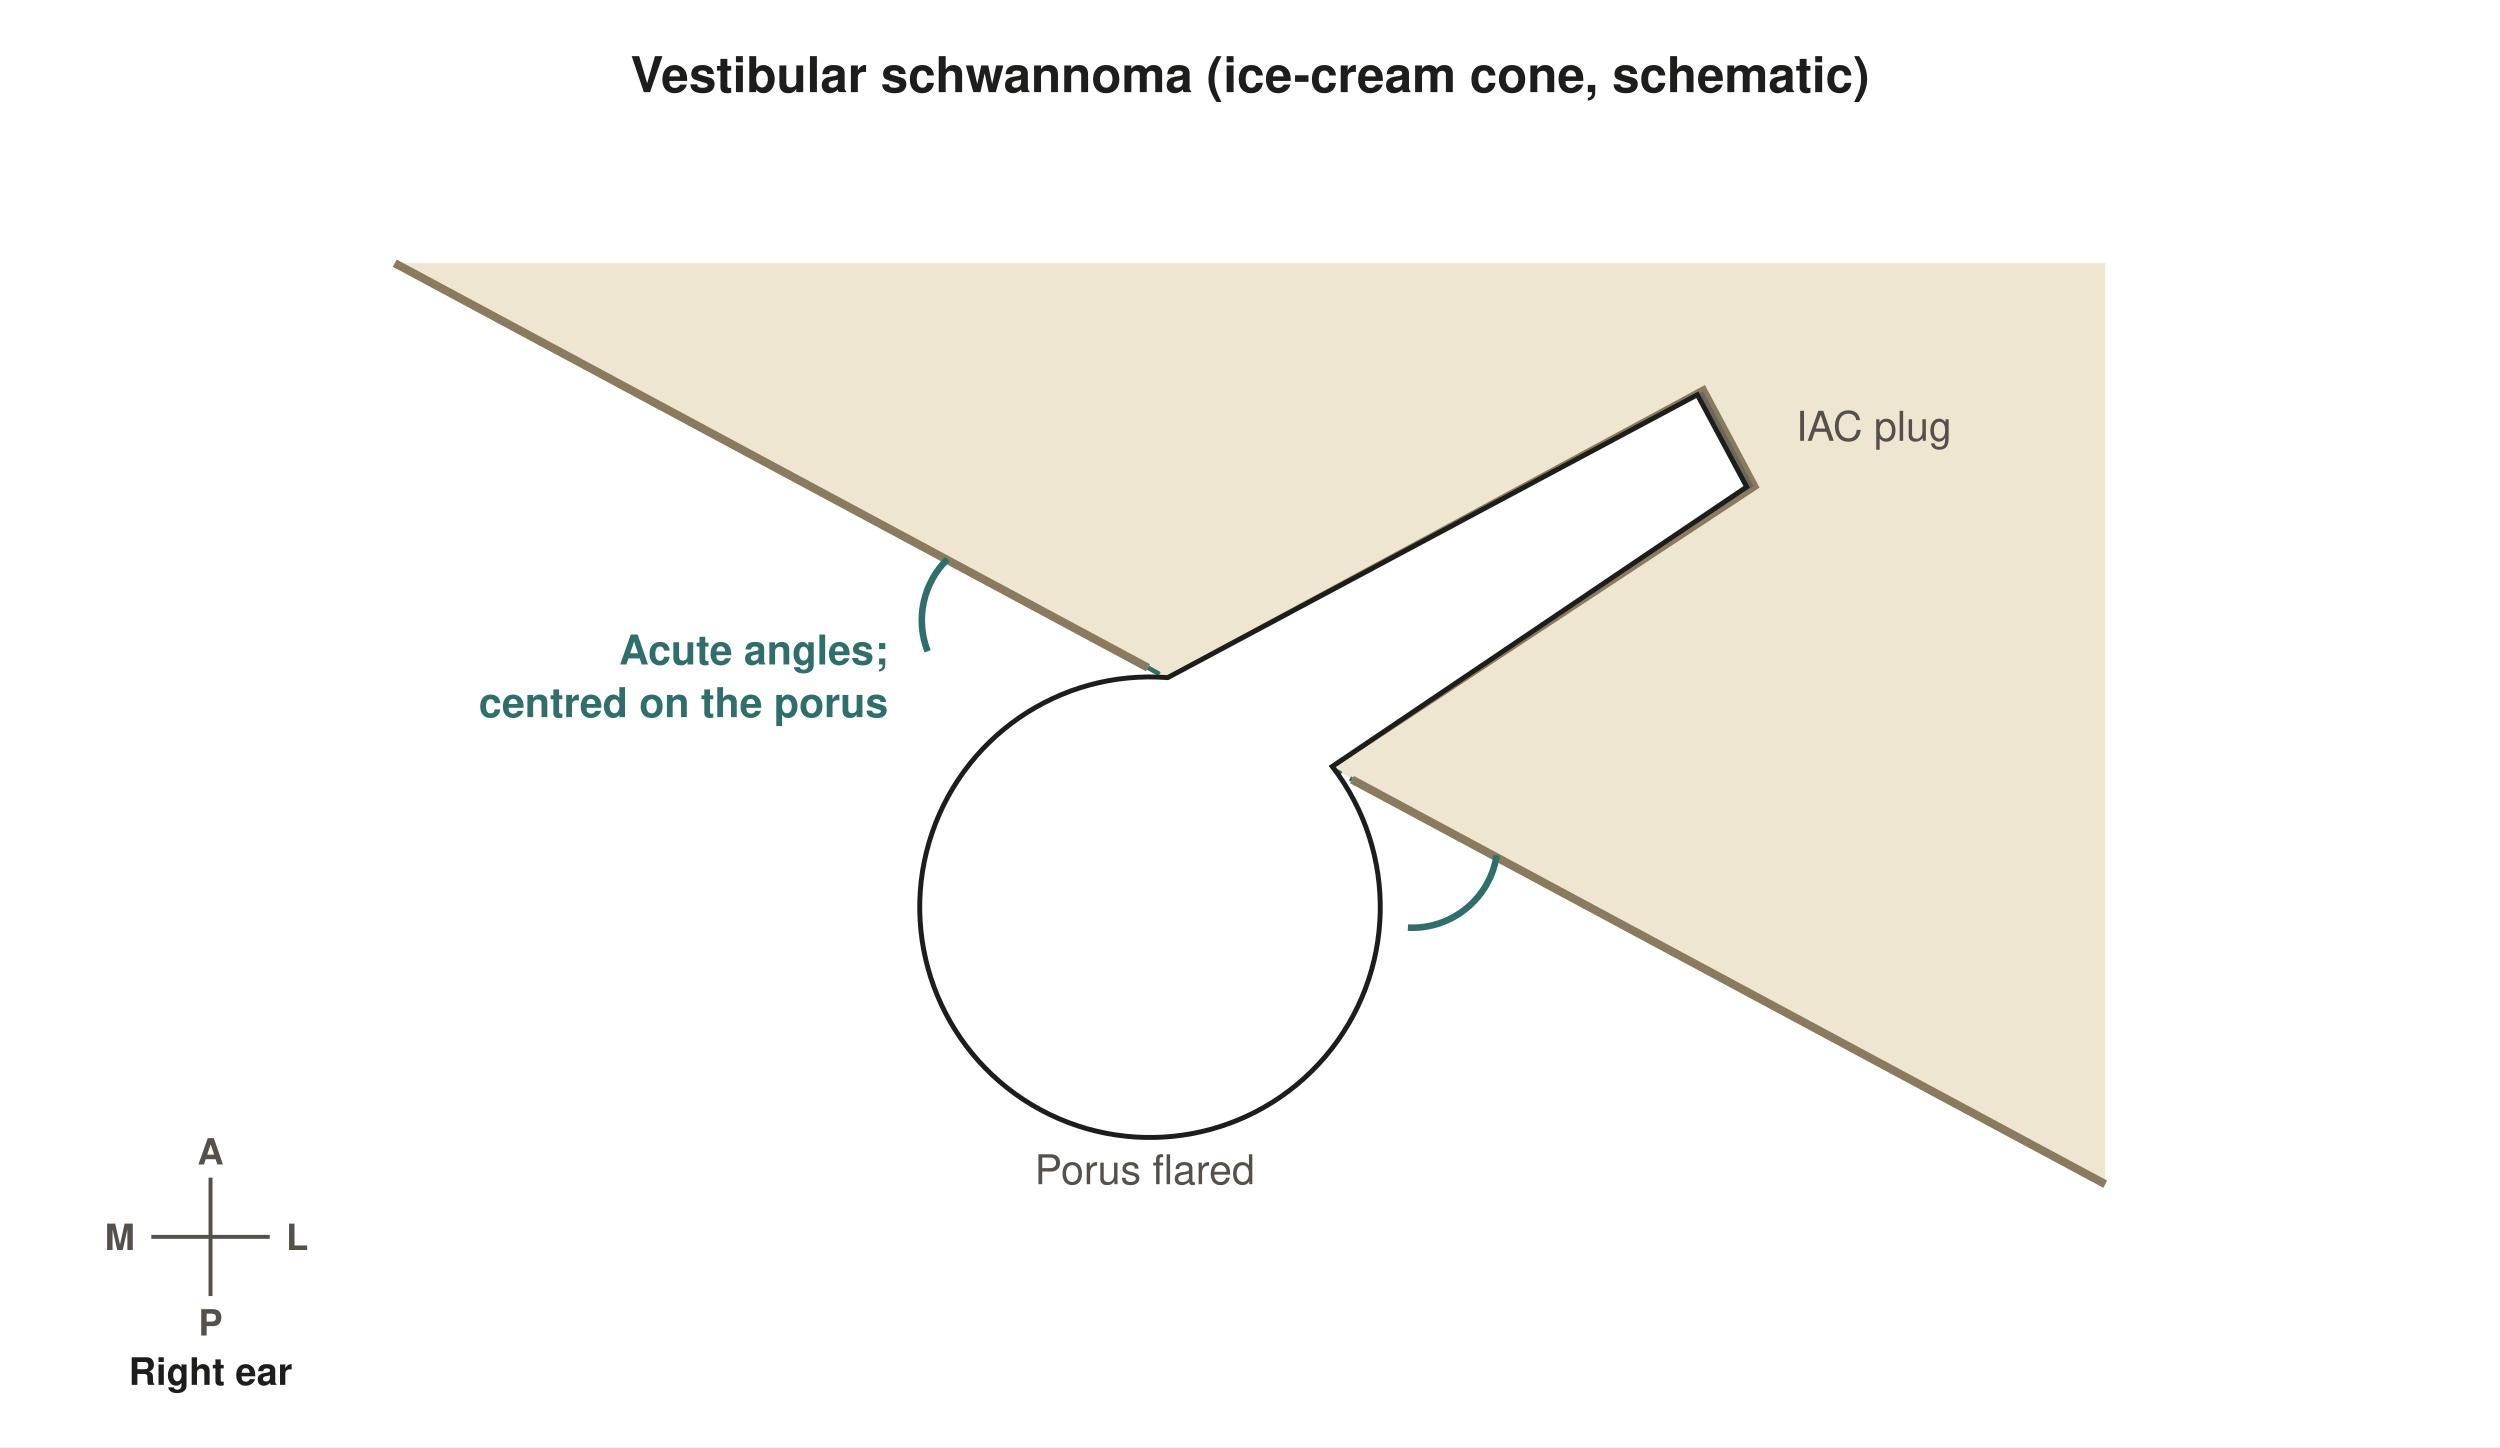
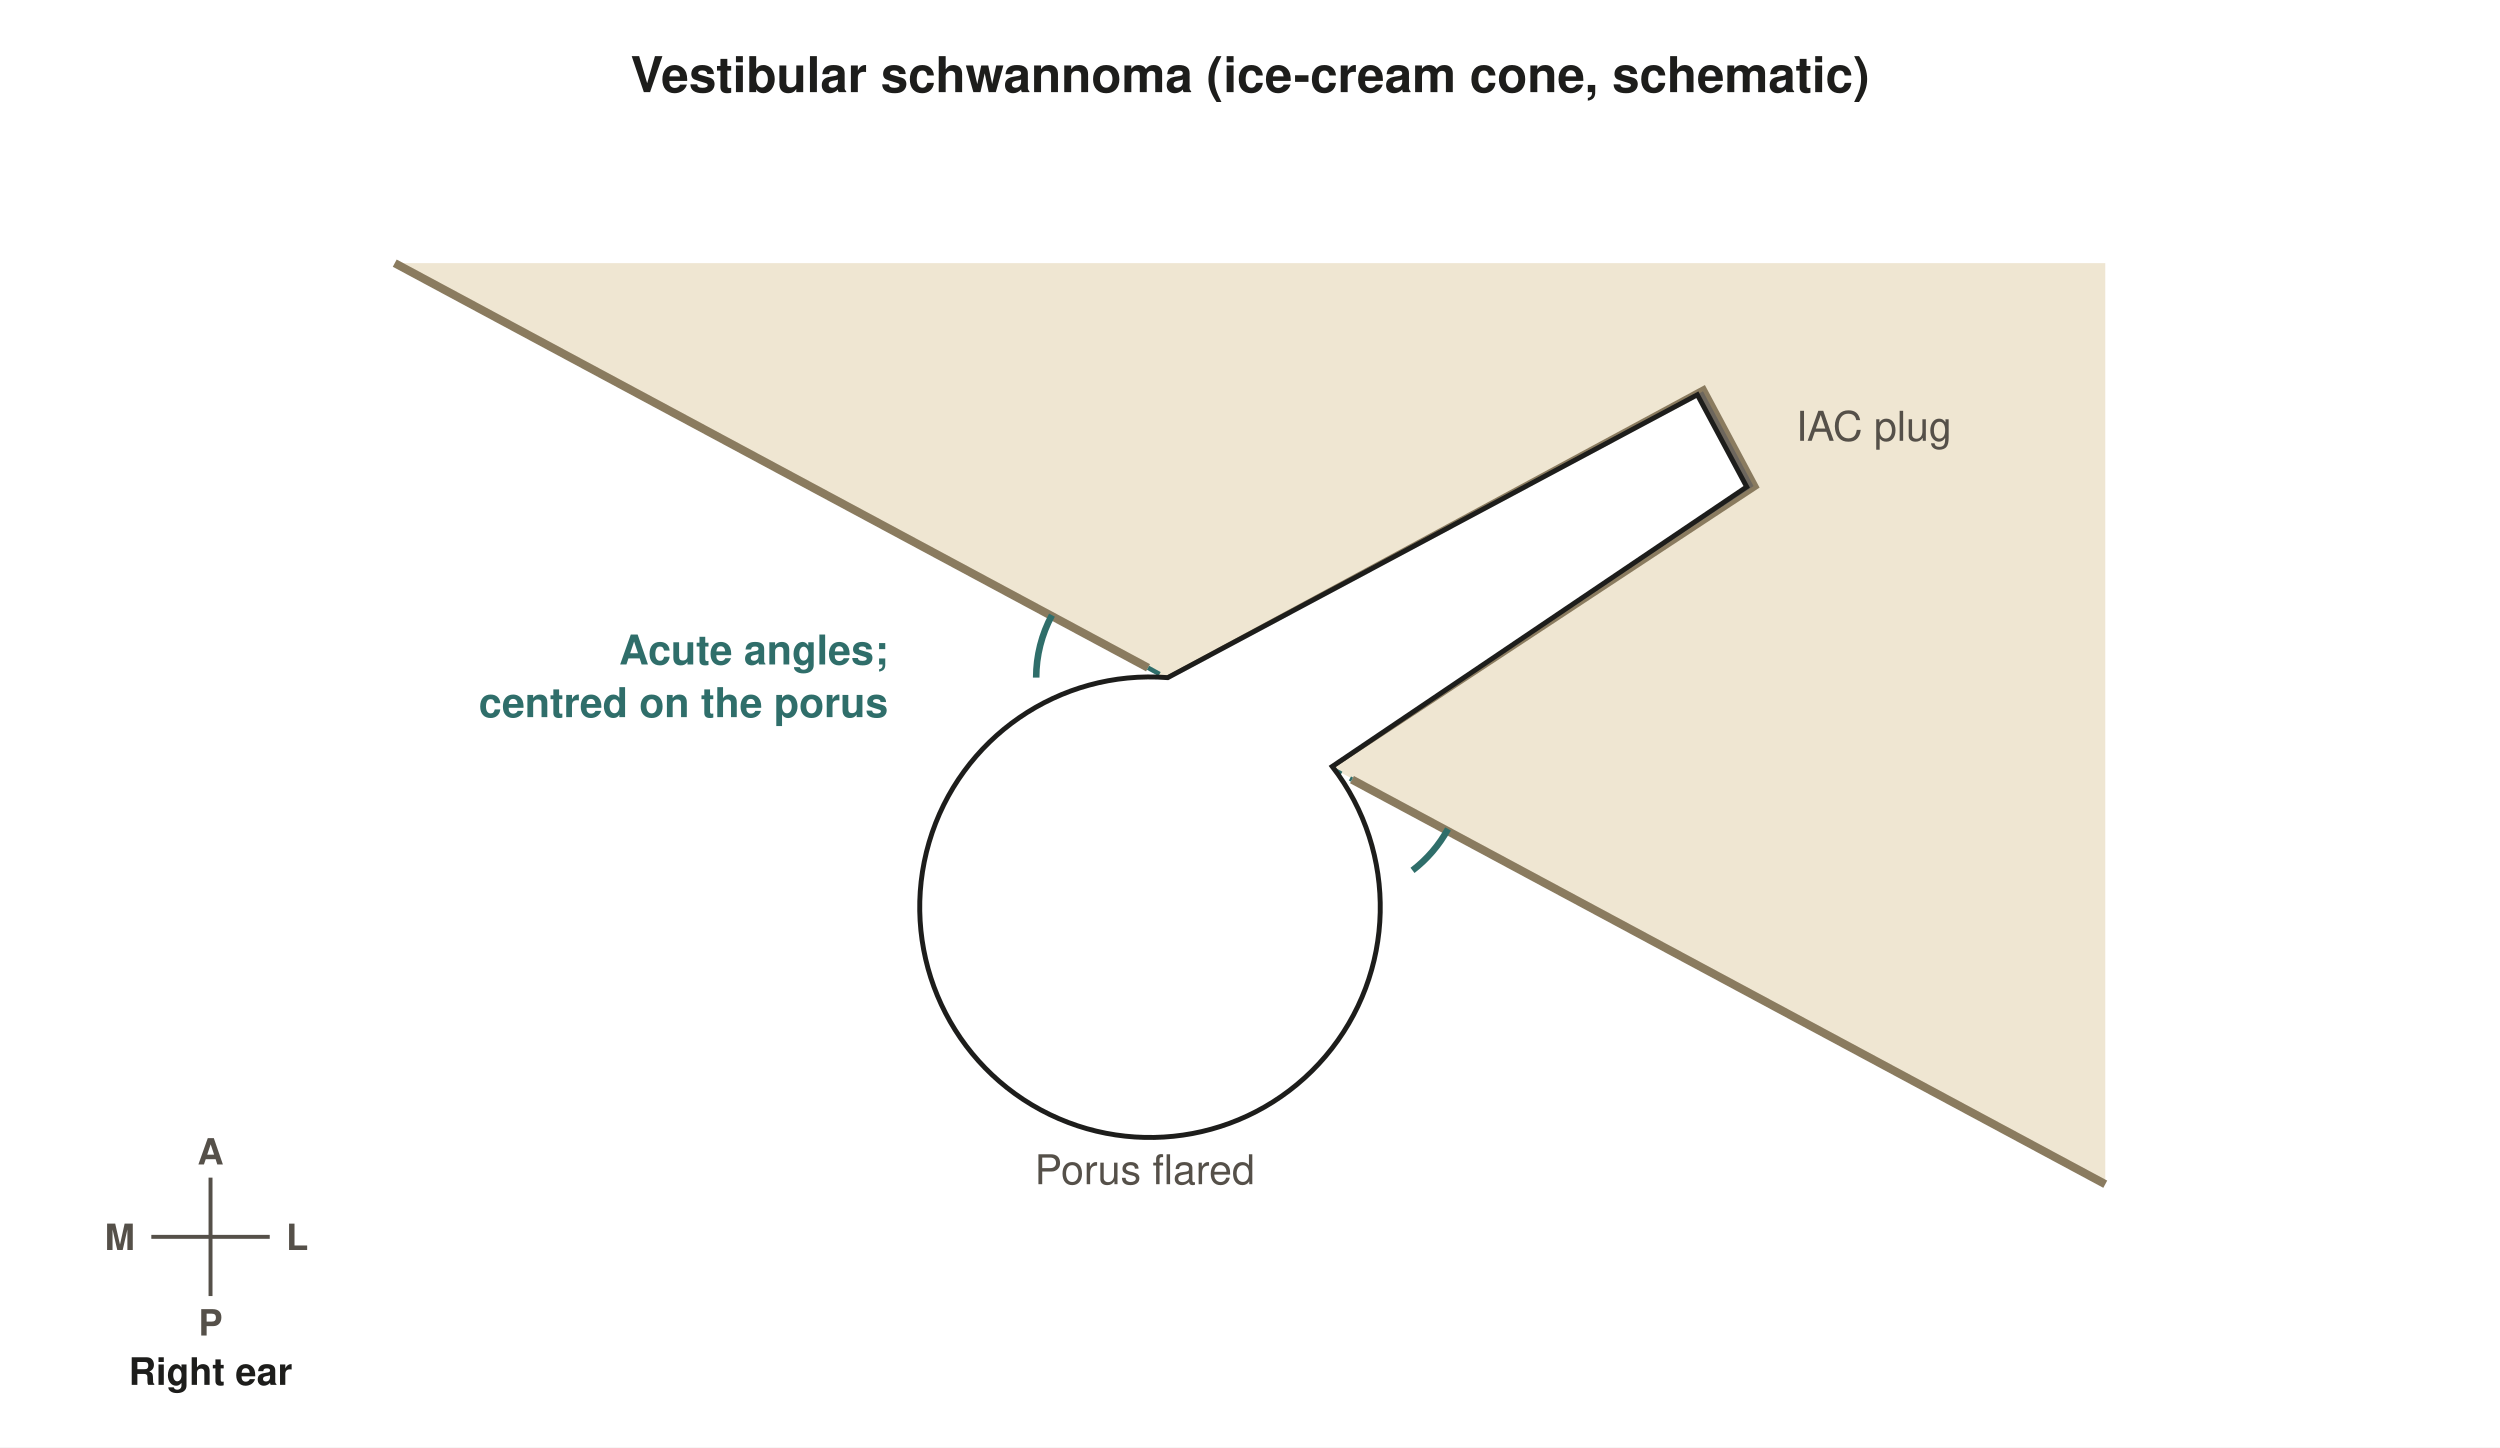
<svg xmlns="http://www.w3.org/2000/svg" viewBox="0 0 760 440" width="760" height="440" font-family="Helvetica, Arial, sans-serif" font-size="13" fill="#1d1d1b">
  <rect width="100%" height="100%" fill="#ffffff" />
  <text x="380" y="28" text-anchor="middle" font-size="15" font-weight="bold">Vestibular schwannoma (ice-cream cone, schematic)</text>
  <path d="M 120 80 L 640 360 L 640 80 Z" fill="#efe6d2" stroke="none" />
  <line x1="120" y1="80" x2="349" y2="203" stroke="#8a7b5f" stroke-width="2.5" />
  <line x1="411" y1="237" x2="640" y2="360" stroke="#8a7b5f" stroke-width="2.5" />
  <g data-g="iac">
    <polygon points="355,206 518,118 534,148 405,233" fill="#555049" fill-opacity="0.85" stroke="#8a7b5f" stroke-width="1.4" />
  </g>
  <g data-g="porus">
    <line x1="349" y1="203" x2="411" y2="237" stroke="#2F6E6A" stroke-width="1.4" stroke-dasharray="4 3" />
  </g>
  <path d="M 355 206 L 516 120 L 531 148 L 405 233 A 70 70 0 1 1 355 206 Z" fill="#ffffff" stroke="#1d1d1b" stroke-width="1.5" />
-   <path d="M 288 170 A 26 26 0 0 0 282 198" fill="none" stroke="#2F6E6A" stroke-width="2" />
-   <path d="M 455 260 A 26 26 0 0 1 428 282" fill="none" stroke="#2F6E6A" stroke-width="2" />
+   <path d="M 319.8 187 A 40 40 0 0 0 315 206" fill="none" stroke="#2F6E6A" stroke-width="2" />
+   <path d="M 440.2 252 A 40 40 0 0 1 429.4 264.6" fill="none" stroke="#2F6E6A" stroke-width="2" />
  <g data-label="1" font-size="12.5">
    <text x="270" y="202" text-anchor="end" font-weight="bold" fill="#2F6E6A">Acute angles;</text>
    <text x="270" y="218" text-anchor="end" font-weight="bold" fill="#2F6E6A">centred on the porus</text>
    <text x="546" y="134" text-anchor="start" fill="#555049">IAC plug</text>
    <text x="348" y="360" text-anchor="middle" fill="#555049">Porus flared</text>
  </g>
  <g data-label="1" font-size="11" fill="#555049">
    <line x1="46" y1="376" x2="82" y2="376" stroke="#555049" stroke-width="1.2" />
    <line x1="64" y1="358" x2="64" y2="394" stroke="#555049" stroke-width="1.2" />
    <text x="64" y="354" text-anchor="middle" font-weight="bold">A</text>
    <text x="64" y="406" text-anchor="middle" font-weight="bold">P</text>
    <text x="41" y="380" text-anchor="end" font-weight="bold">M</text>
    <text x="87" y="380" text-anchor="start" font-weight="bold">L</text>
    <text x="64" y="421" text-anchor="middle" font-size="11.5" font-weight="bold" fill="#1d1d1b">Right ear</text>
  </g>
</svg>
